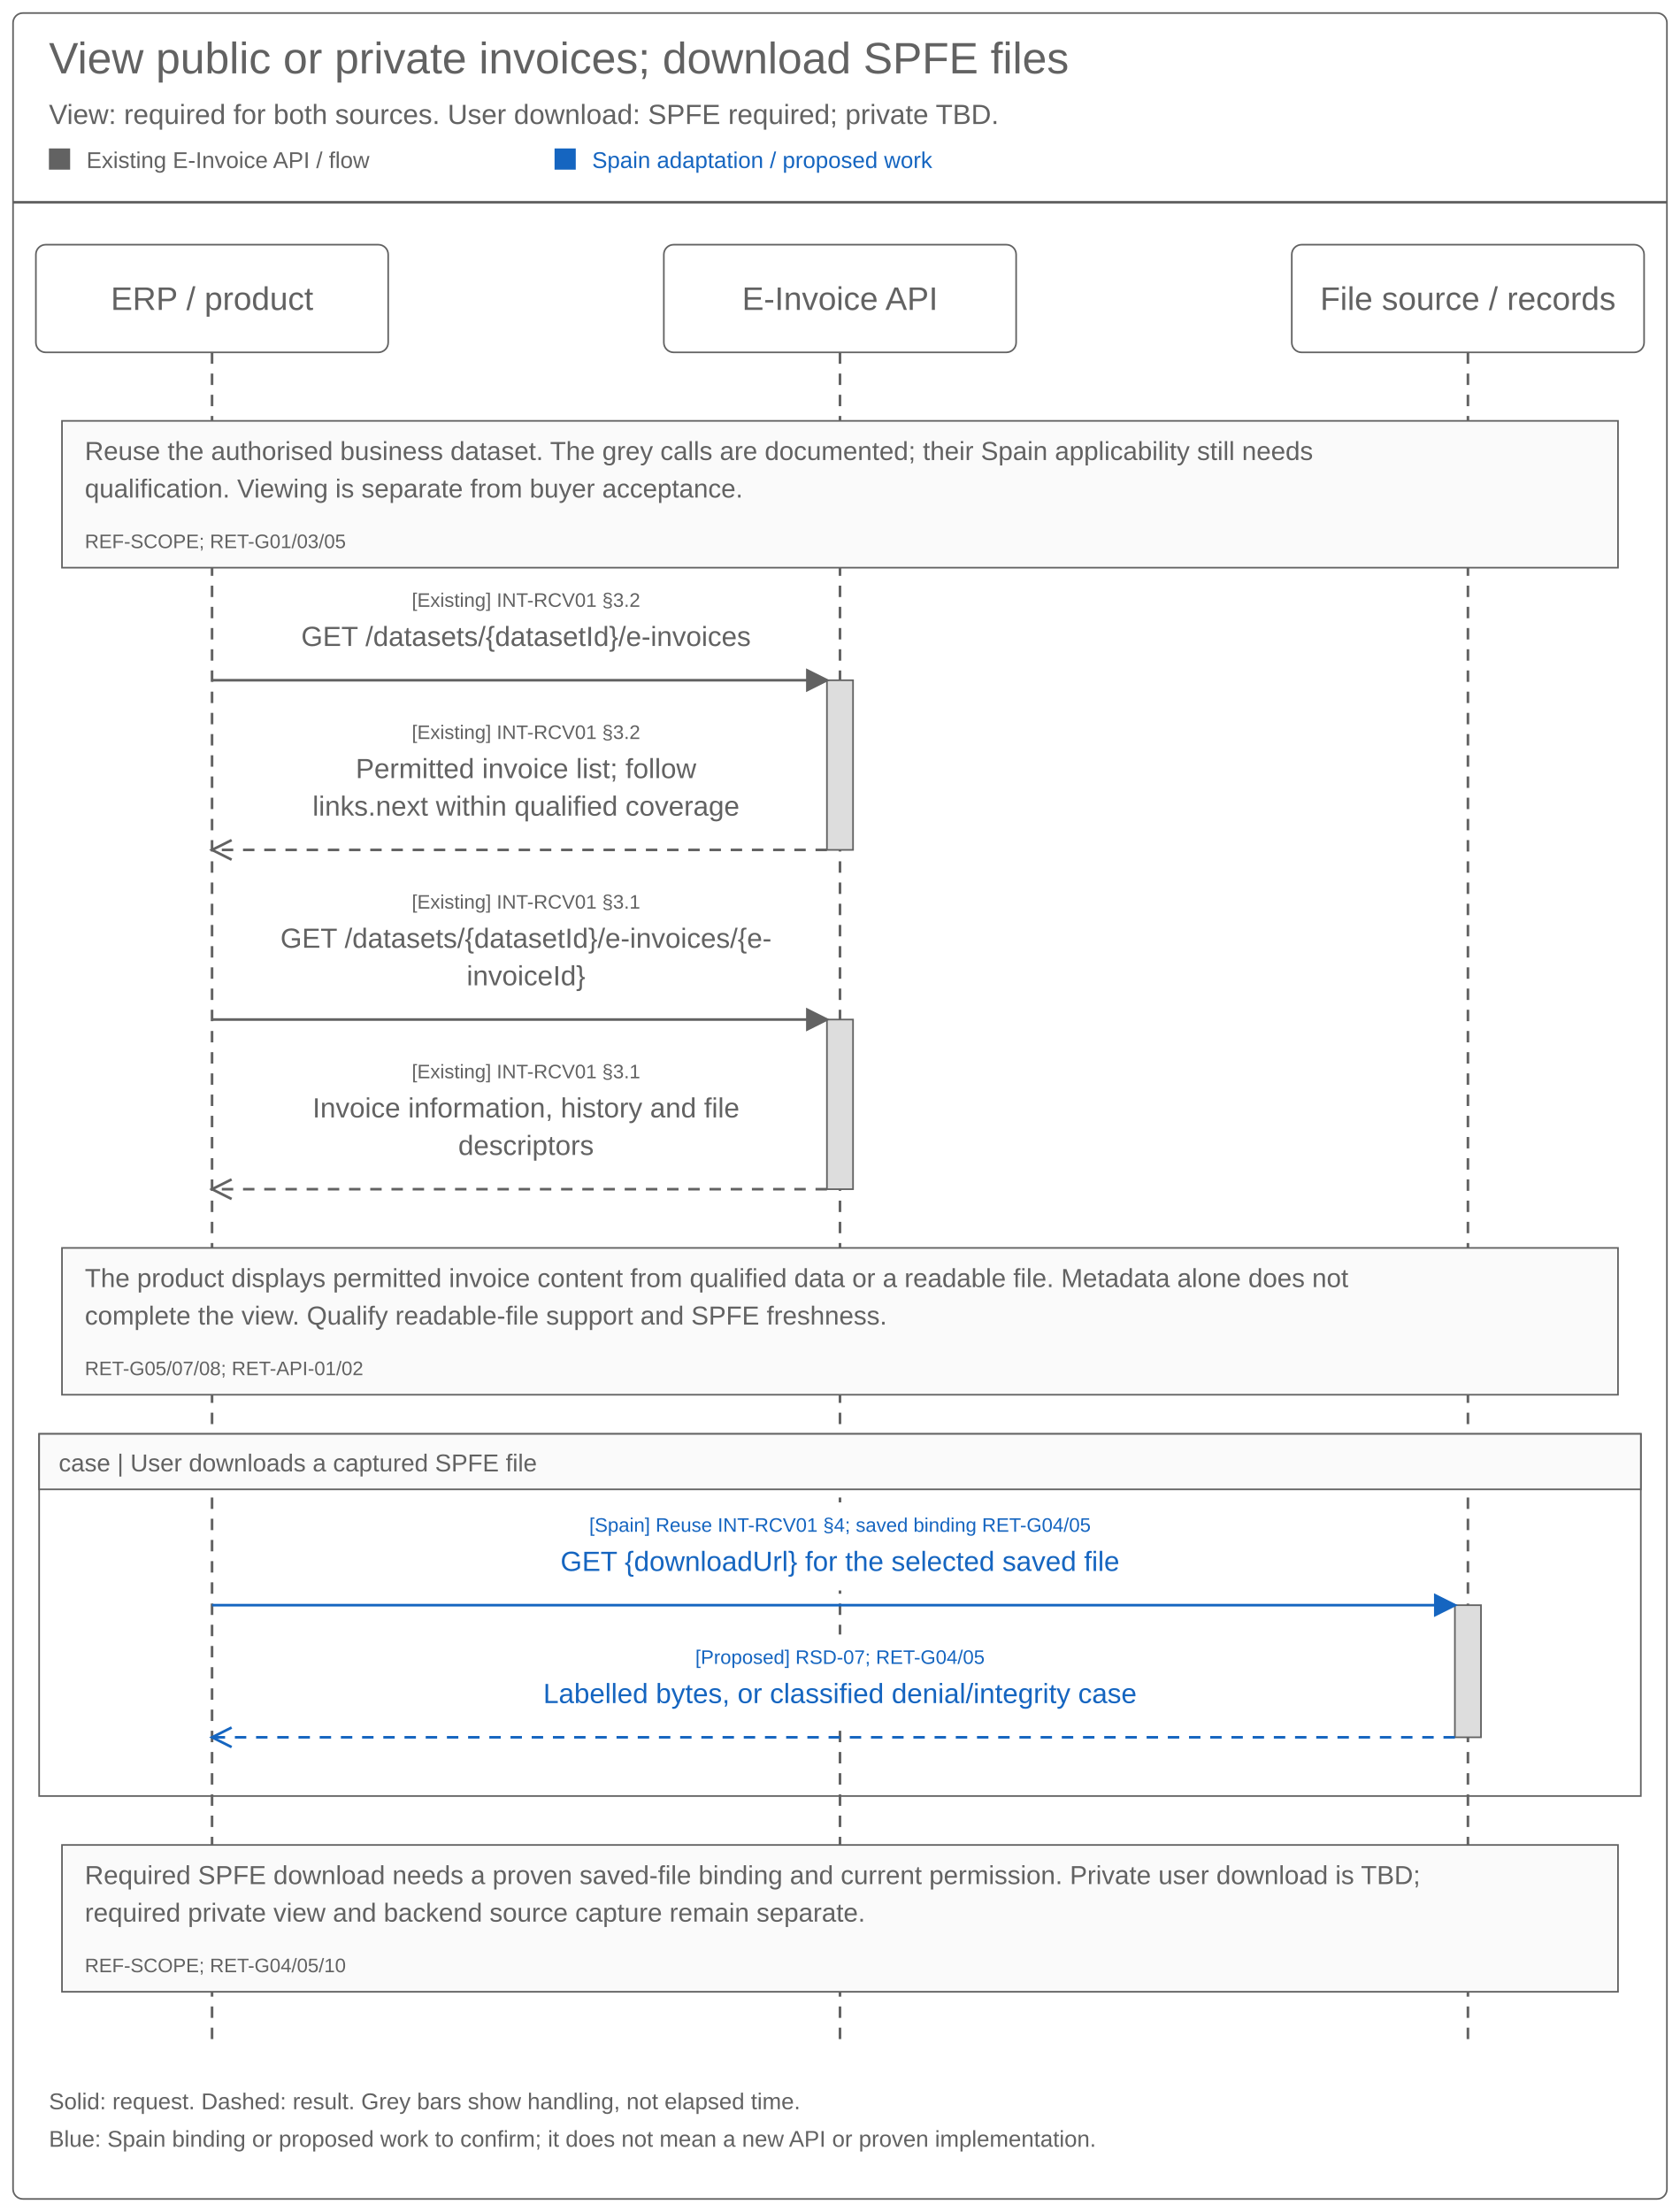
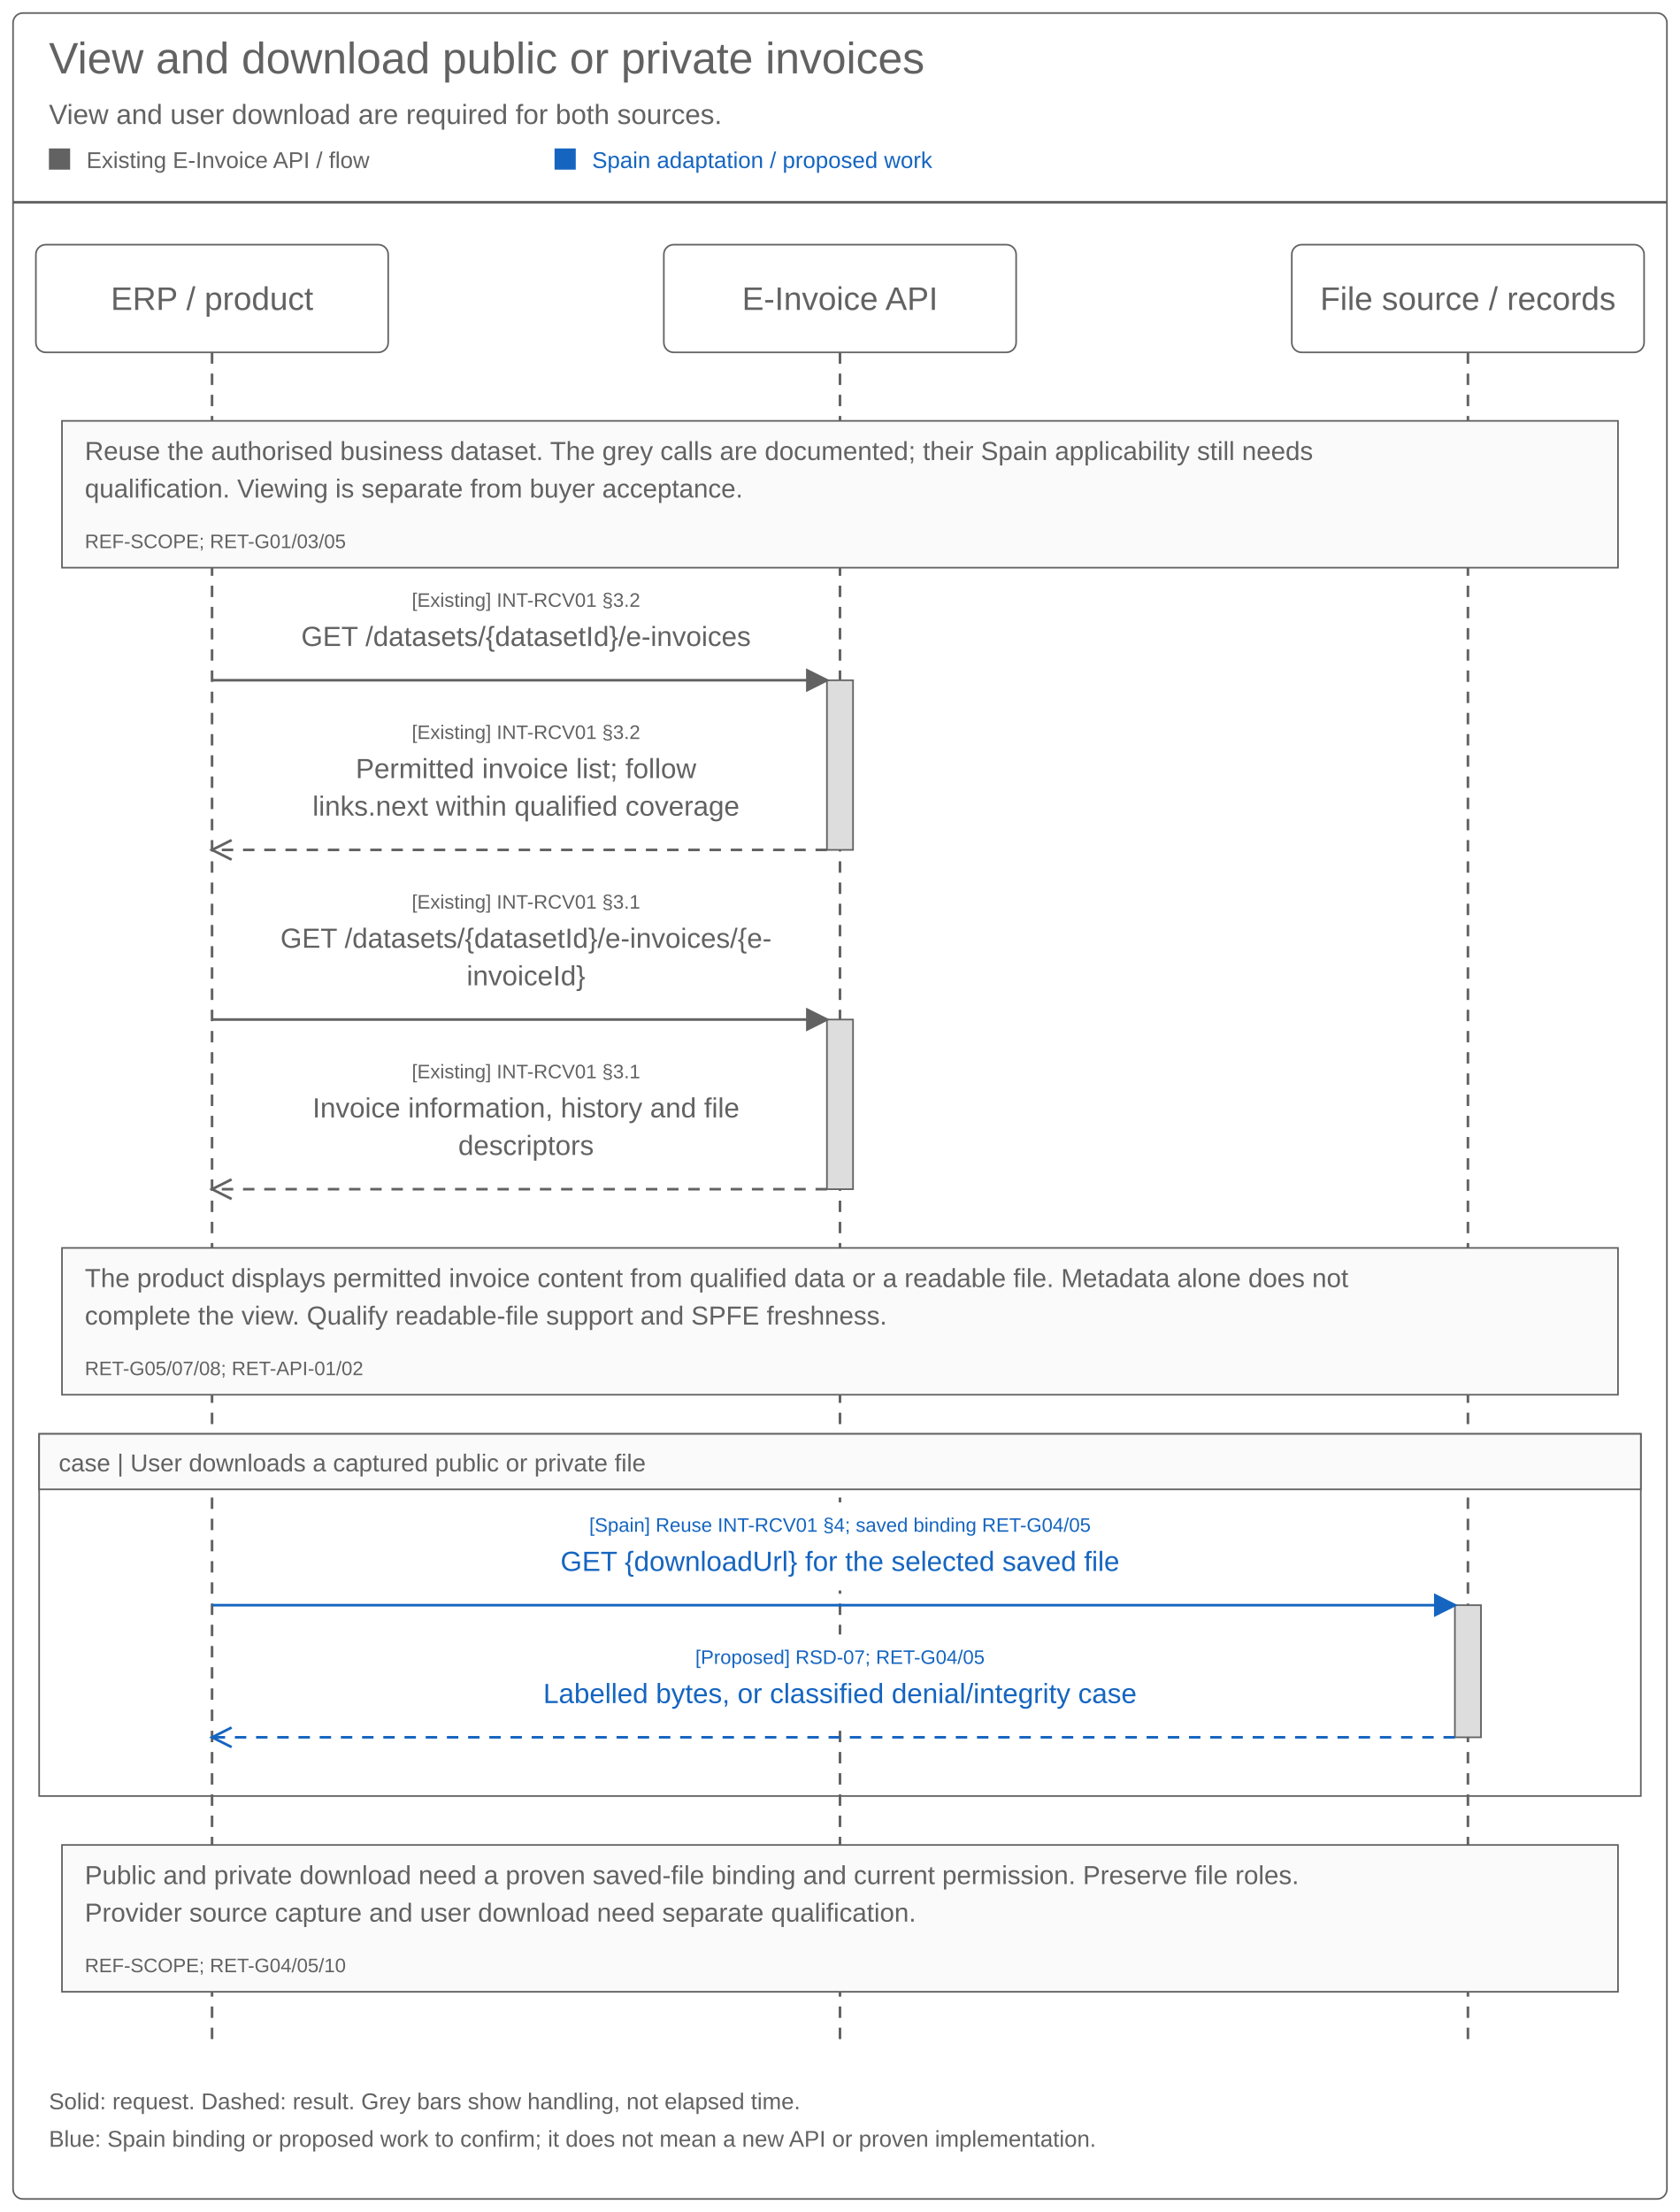
- <svg xmlns="http://www.w3.org/2000/svg" aria-label="View public or private invoices; download SPFE files" width="1030" height="1356" viewBox="0 0 1030 1356" role="img">
+ <svg xmlns="http://www.w3.org/2000/svg" aria-label="View and download public or private invoices" width="1030" height="1356" viewBox="0 0 1030 1356" role="img">
  <rect width="1030" height="1356" fill="white" />
  <rect x="8" y="8" width="1014" height="1340" fill="white" stroke="#626262" rx="6" />
-   <text font-family="Arial, sans-serif" font-size="27" text-anchor="start" x="30" y="45" fill="#626262">View public or private invoices; download SPFE files</text>
-   <text font-family="Arial, sans-serif" font-size="17" text-anchor="start" x="30" y="76" fill="#626262">View: required for both sources. User download: SPFE required; private TBD.</text>
+   <text font-family="Arial, sans-serif" font-size="27" text-anchor="start" x="30" y="45" fill="#626262">View and download public or private invoices</text>
+   <text font-family="Arial, sans-serif" font-size="17" text-anchor="start" x="30" y="76" fill="#626262">View and user download are required for both sources.</text>
  <path d="M 8,124 L 1022,124" fill="none" stroke="#626262" stroke-width="1.6" />
  <path d="M 130,216 L 130,1253" fill="none" stroke="#626262" stroke-width="1.6" stroke-dasharray="7 6" />
  <rect x="22" y="150" width="216" height="66" fill="white" stroke="#626262" rx="6" />
  <text font-family="Arial, sans-serif" font-size="20" text-anchor="middle" x="130" y="190" fill="#626262">ERP / product</text>
  <path d="M 515,216 L 515,1253" fill="none" stroke="#626262" stroke-width="1.6" stroke-dasharray="7 6" />
  <rect x="407" y="150" width="216" height="66" fill="white" stroke="#626262" rx="6" />
  <text font-family="Arial, sans-serif" font-size="20" text-anchor="middle" x="515" y="190" fill="#626262">E-Invoice API</text>
  <path d="M 900,216 L 900,1253" fill="none" stroke="#626262" stroke-width="1.6" stroke-dasharray="7 6" />
  <rect x="792" y="150" width="216" height="66" fill="white" stroke="#626262" rx="6" />
  <text font-family="Arial, sans-serif" font-size="20" text-anchor="middle" x="900" y="190" fill="#626262">File source / records</text>
  <rect x="24" y="879" width="982" height="222" fill="none" stroke="#626262" rx="0" />
  <rect x="507" y="417" width="16" height="104" fill="#dddddd" stroke="#626262" rx="0" />
  <rect x="507" y="625" width="16" height="104" fill="#dddddd" stroke="#626262" rx="0" />
  <rect x="892" y="984" width="16" height="81" fill="#dddddd" stroke="#626262" rx="0" />
  <rect x="24" y="879" width="982" height="34" fill="#fafafa" stroke="#626262" rx="0" />
-   <text font-family="Arial, sans-serif" font-size="15" text-anchor="start" x="36" y="902" fill="#626262">case | User downloads a captured SPFE file</text>
+   <text font-family="Arial, sans-serif" font-size="15" text-anchor="start" x="36" y="902" fill="#626262">case | User downloads a captured public or private file</text>
  <rect x="38" y="258" width="954" height="90" fill="#fafafa" stroke="#626262" rx="0" />
  <text font-family="Arial, sans-serif" font-size="16" text-anchor="start" x="52" y="282" fill="#626262">Reuse the authorised business dataset. The grey calls are documented; their Spain applicability still needs</text>
  <text font-family="Arial, sans-serif" font-size="16" text-anchor="start" x="52" y="305" fill="#626262">qualification. Viewing is separate from buyer acceptance.</text>
  <text font-family="Arial, sans-serif" font-size="12" text-anchor="start" x="52" y="336" fill="#626262">REF-SCOPE; RET-G01/03/05</text>
  <rect x="38" y="765" width="954" height="90" fill="#fafafa" stroke="#626262" rx="0" />
  <text font-family="Arial, sans-serif" font-size="16" text-anchor="start" x="52" y="789" fill="#626262">The product displays permitted invoice content from qualified data or a readable file. Metadata alone does not</text>
  <text font-family="Arial, sans-serif" font-size="16" text-anchor="start" x="52" y="812" fill="#626262">complete the view. Qualify readable-file support and SPFE freshness.</text>
  <text font-family="Arial, sans-serif" font-size="12" text-anchor="start" x="52" y="843" fill="#626262">RET-G05/07/08; RET-API-01/02</text>
  <rect x="38" y="1131" width="954" height="90" fill="#fafafa" stroke="#626262" rx="0" />
-   <text font-family="Arial, sans-serif" font-size="16" text-anchor="start" x="52" y="1155" fill="#626262">Required SPFE download needs a proven saved-file binding and current permission. Private user download is TBD;</text>
-   <text font-family="Arial, sans-serif" font-size="16" text-anchor="start" x="52" y="1178" fill="#626262">required private view and backend source capture remain separate.</text>
+   <text font-family="Arial, sans-serif" font-size="16" text-anchor="start" x="52" y="1155" fill="#626262">Public and private download need a proven saved-file binding and current permission. Preserve file roles.</text>
+   <text font-family="Arial, sans-serif" font-size="16" text-anchor="start" x="52" y="1178" fill="#626262">Provider source capture and user download need separate qualification.</text>
  <text font-family="Arial, sans-serif" font-size="12" text-anchor="start" x="52" y="1209" fill="#626262">REF-SCOPE; RET-G04/05/10</text>
  <rect x="142" y="354" width="361" height="54" fill="white" stroke="none" rx="0" />
  <text font-family="Arial, sans-serif" font-size="12" text-anchor="middle" x="322.5" y="372" fill="#626262">[Existing] INT-RCV01 §3.2</text>
  <text font-family="Arial, sans-serif" font-size="17" text-anchor="middle" x="322.5" y="396" fill="#626262">GET /datasets/{datasetId}/e-invoices</text>
  <path d="M 130,417 L 507,417" fill="none" stroke="#626262" stroke-width="1.6" />
  <path stroke-width="1.6" d="M 495,411 L 507,417 L 495,423 Z" fill="#626262" stroke="#626262" />
  <rect x="142" y="435" width="361" height="77" fill="white" stroke="none" rx="0" />
  <text font-family="Arial, sans-serif" font-size="12" text-anchor="middle" x="322.5" y="453" fill="#626262">[Existing] INT-RCV01 §3.2</text>
  <text font-family="Arial, sans-serif" font-size="17" text-anchor="middle" x="322.5" y="477" fill="#626262">Permitted invoice list; follow</text>
  <text font-family="Arial, sans-serif" font-size="17" text-anchor="middle" x="322.5" y="500" fill="#626262">links.next within qualified coverage</text>
  <path d="M 507,521 L 130,521" fill="none" stroke="#626262" stroke-width="1.6" stroke-dasharray="7 6" />
  <path stroke-width="1.6" d="M 142,515 L 130,521 L 142,527" fill="none" stroke="#626262" />
  <rect x="142" y="539" width="361" height="77" fill="white" stroke="none" rx="0" />
  <text font-family="Arial, sans-serif" font-size="12" text-anchor="middle" x="322.5" y="557" fill="#626262">[Existing] INT-RCV01 §3.1</text>
  <text font-family="Arial, sans-serif" font-size="17" text-anchor="middle" x="322.5" y="581" fill="#626262">GET /datasets/{datasetId}/e-invoices/{e-</text>
  <text font-family="Arial, sans-serif" font-size="17" text-anchor="middle" x="322.5" y="604" fill="#626262">invoiceId}</text>
  <path d="M 130,625 L 507,625" fill="none" stroke="#626262" stroke-width="1.6" />
  <path stroke-width="1.6" d="M 495,619 L 507,625 L 495,631 Z" fill="#626262" stroke="#626262" />
  <rect x="142" y="643" width="361" height="77" fill="white" stroke="none" rx="0" />
  <text font-family="Arial, sans-serif" font-size="12" text-anchor="middle" x="322.5" y="661" fill="#626262">[Existing] INT-RCV01 §3.1</text>
  <text font-family="Arial, sans-serif" font-size="17" text-anchor="middle" x="322.5" y="685" fill="#626262">Invoice information, history and file</text>
  <text font-family="Arial, sans-serif" font-size="17" text-anchor="middle" x="322.5" y="708" fill="#626262">descriptors</text>
  <path d="M 507,729 L 130,729" fill="none" stroke="#626262" stroke-width="1.6" stroke-dasharray="7 6" />
  <path stroke-width="1.6" d="M 142,723 L 130,729 L 142,735" fill="none" stroke="#626262" />
  <rect x="142" y="921" width="746" height="54" fill="white" stroke="none" rx="0" />
  <text font-family="Arial, sans-serif" font-size="12" text-anchor="middle" x="515.0" y="939" fill="#1565C0">[Spain] Reuse INT-RCV01 §4; saved binding RET-G04/05</text>
  <text font-family="Arial, sans-serif" font-size="17" text-anchor="middle" x="515.0" y="963" fill="#1565C0">GET {downloadUrl} for the selected saved file</text>
  <path d="M 130,984 L 892,984" fill="none" stroke="#1565C0" stroke-width="1.6" />
  <path stroke-width="1.6" d="M 880,978 L 892,984 L 880,990 Z" fill="#1565C0" stroke="#1565C0" />
  <rect x="142" y="1002" width="746" height="54" fill="white" stroke="none" rx="0" />
  <text font-family="Arial, sans-serif" font-size="12" text-anchor="middle" x="515.0" y="1020" fill="#1565C0">[Proposed] RSD-07; RET-G04/05</text>
  <text font-family="Arial, sans-serif" font-size="17" text-anchor="middle" x="515.0" y="1044" fill="#1565C0">Labelled bytes, or classified denial/integrity case</text>
  <path d="M 892,1065 L 130,1065" fill="none" stroke="#1565C0" stroke-width="1.6" stroke-dasharray="7 6" />
  <path stroke-width="1.6" d="M 142,1059 L 130,1065 L 142,1071" fill="none" stroke="#1565C0" />
  <text font-family="Arial, sans-serif" font-size="14" text-anchor="start" x="30" y="1293" fill="#626262">Solid: request. Dashed: result. Grey bars show handling, not elapsed time.</text>
  <text font-family="Arial, sans-serif" font-size="14" text-anchor="start" x="30" y="1316" fill="#626262">Blue: Spain binding or proposed work to confirm; it does not mean a new API or proven implementation.</text>
  <rect id="reuse-legend-grey-swatch" x="30" y="91" width="13" height="13" fill="#626262" />
  <text font-family="Arial, sans-serif" font-size="14" id="reuse-legend-grey-label" x="53" y="103" fill="#626262">Existing E-Invoice API / flow</text>
  <rect id="reuse-legend-blue-swatch" x="340" y="91" width="13" height="13" fill="#1565C0" />
  <text font-family="Arial, sans-serif" font-size="14" id="reuse-legend-blue-label" x="363" y="103" fill="#1565C0">Spain adaptation / proposed work</text>
</svg>
